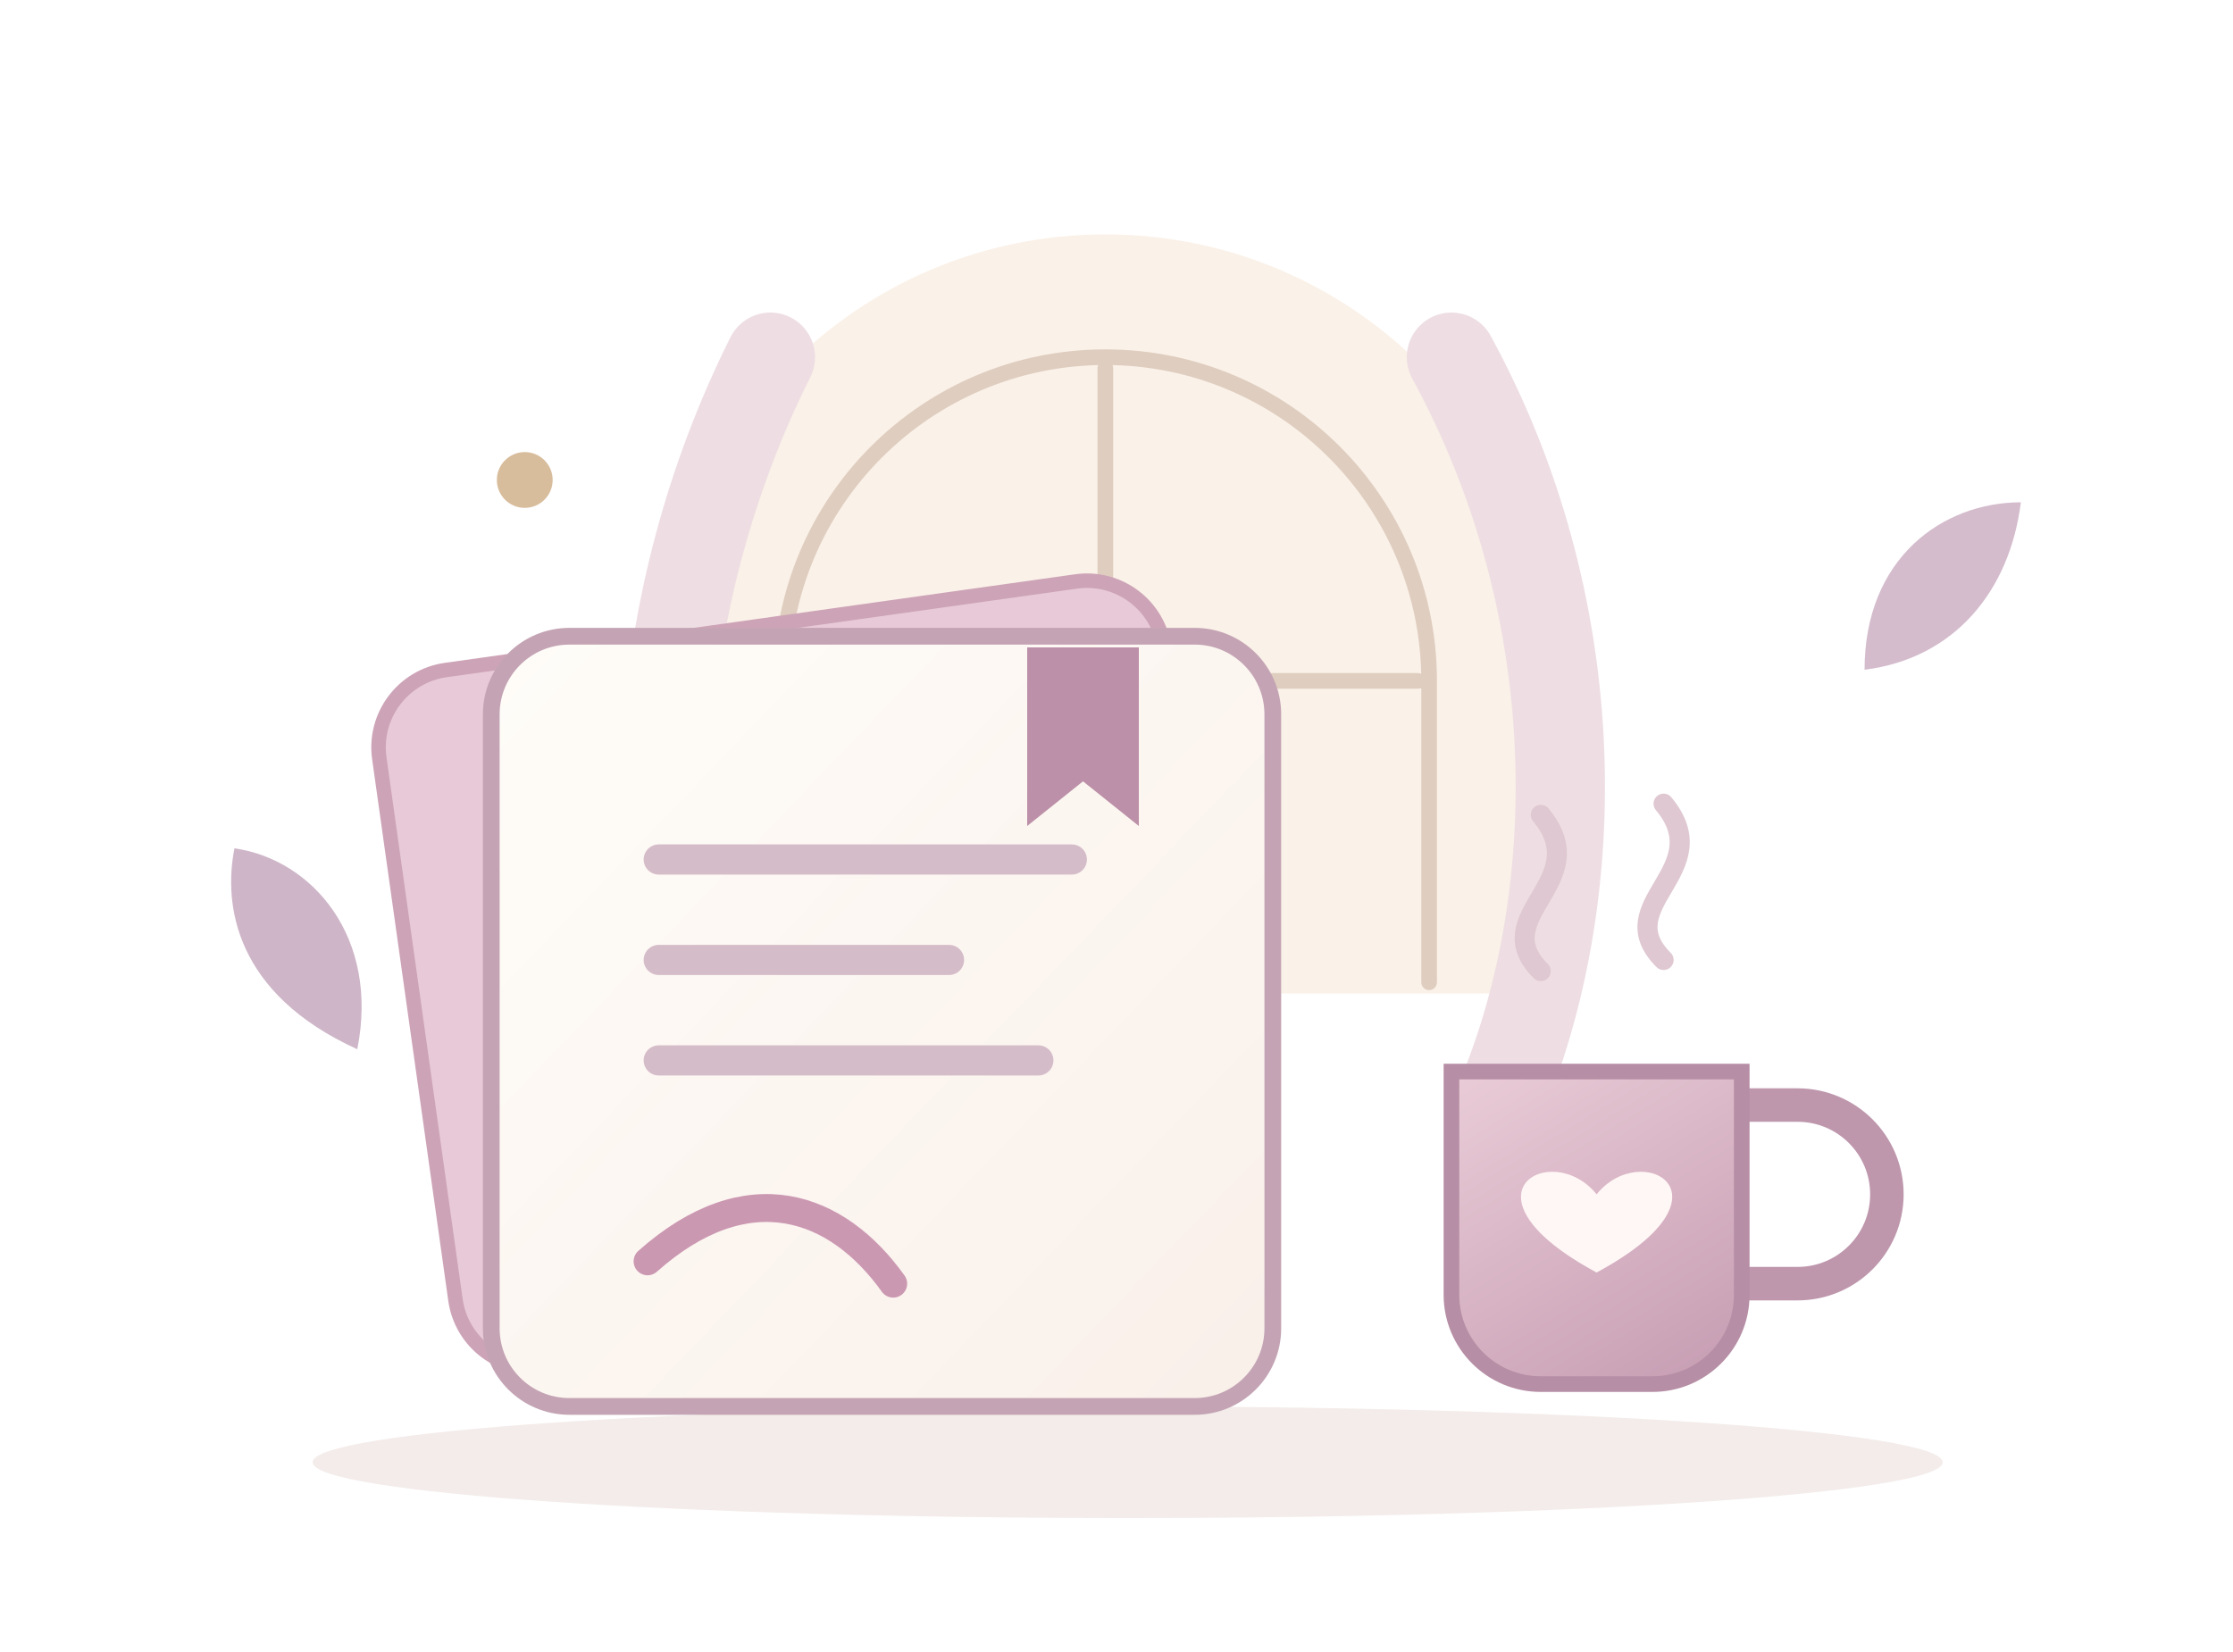
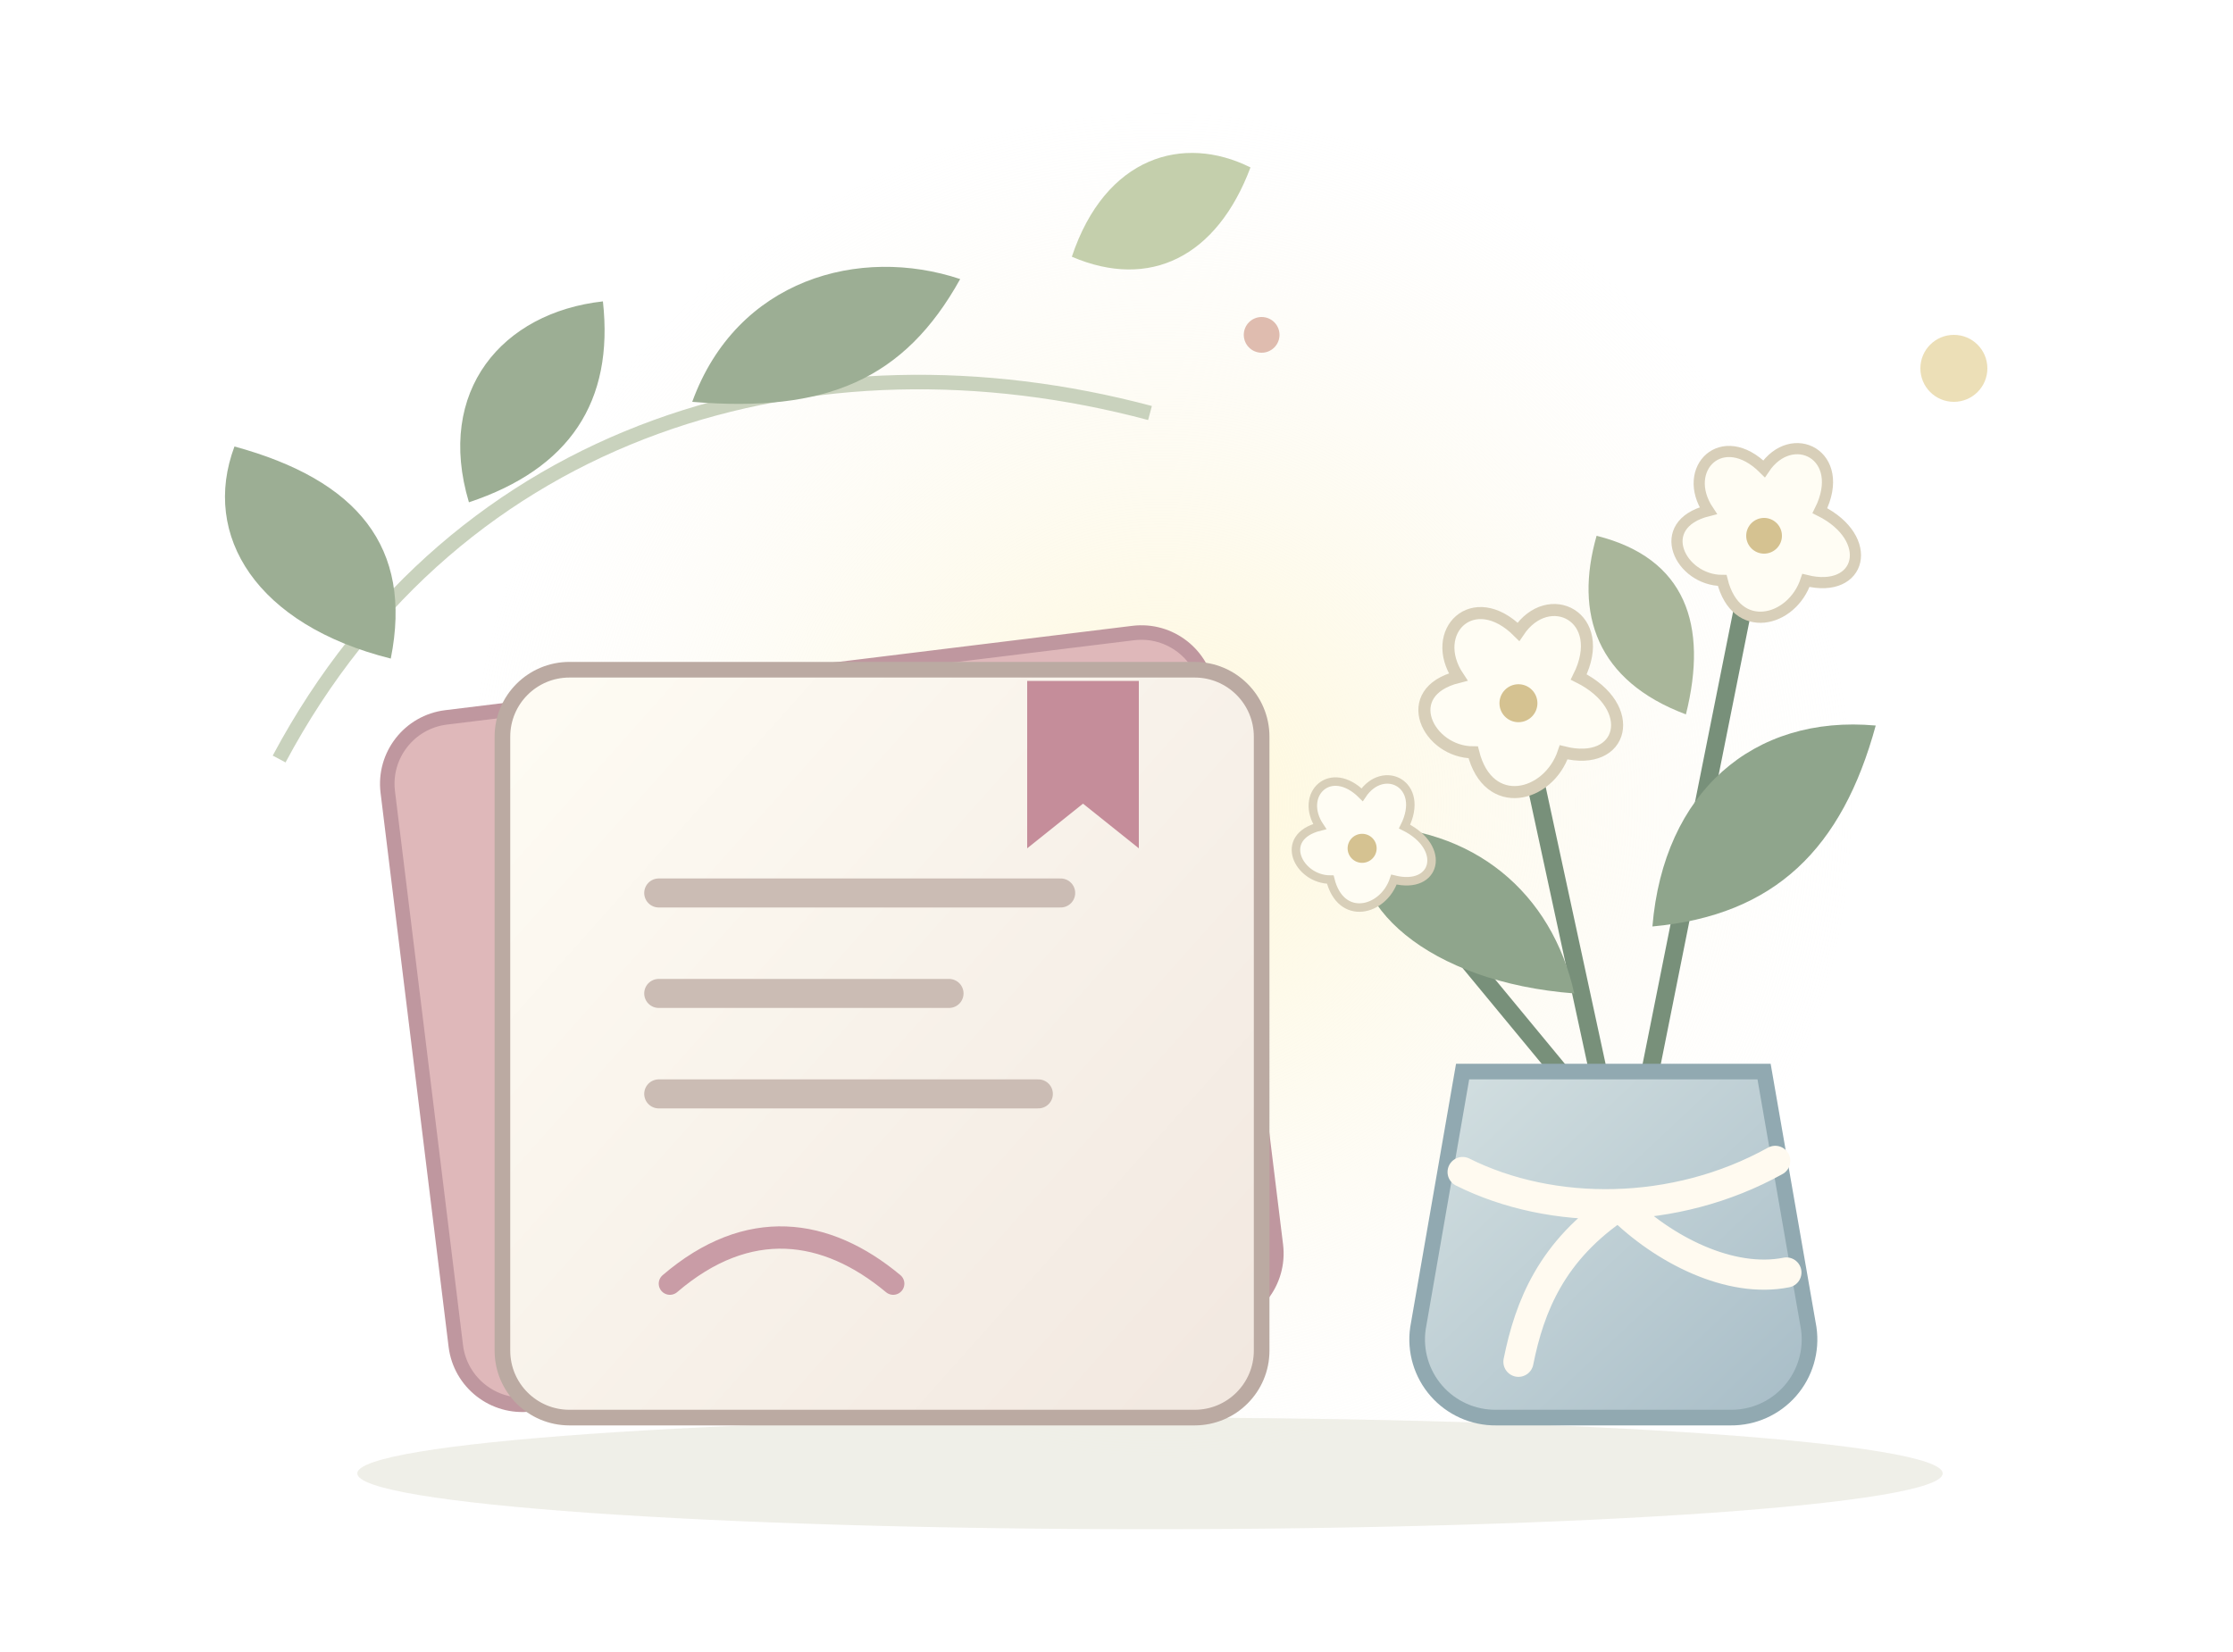
<svg xmlns="http://www.w3.org/2000/svg" width="200" height="148" viewBox="0 0 200 148" fill="none">
  <defs>
-     <linearGradient id="paper" x1="41" y1="55" x2="116" y2="127" gradientUnits="userSpaceOnUse">
-       <stop stop-color="#fffdf9" />
-       <stop offset="1" stop-color="#f9efe9" />
+     <linearGradient id="paper" x1="40" y1="60" x2="115" y2="127" gradientUnits="userSpaceOnUse">
+       <stop stop-color="#fffdf5" />
+       <stop offset="1" stop-color="#f1e7df" />
    </linearGradient>
-     <linearGradient id="tea" x1="133" y1="89" x2="155" y2="125" gradientUnits="userSpaceOnUse">
-       <stop stop-color="#eed2dc" />
-       <stop offset="1" stop-color="#c59bb1" />
+     <linearGradient id="vase" x1="131" y1="91" x2="162" y2="124" gradientUnits="userSpaceOnUse">
+       <stop stop-color="#d5e1e2" />
+       <stop offset="1" stop-color="#a9bec8" />
    </linearGradient>
+     <radialGradient id="light">
+       <stop stop-color="#fff8d9" />
+       <stop offset="1" stop-color="#faf7ef" stop-opacity="0" />
+     </radialGradient>
+     <path id="flower" d="M0-4C-3-7-6-4-4-1C-8 0-6 4-3 4C-2 8 2 7 3 4C7 5 8 1 4-1C6-5 2-7 0-4Z" fill="#fffdf4" stroke="#d8cfb9" stroke-width=".8" />
  </defs>
-   <ellipse cx="101" cy="131" rx="73" ry="5" fill="#e9dcd8" opacity=".55" />
-   <path d="M59 89V61A40 40 0 0 1 139 61V89Z" fill="#faf1e8" />
-   <path d="M70 88V61A29 29 0 0 1 128 61V88M99 33V88M71 61H127" stroke="#dfcdbf" stroke-width="1.4" stroke-linecap="round" />
-   <path d="M69 32C58 54 57 79 64 97M130 32C142 54 142 79 135 97" stroke="#eedee3" stroke-width="8" stroke-linecap="round" />
-   <rect x="33" y="61" width="71" height="63" rx="7" transform="rotate(-8 33 61)" fill="#e8c9d7" stroke="#cda4b7" stroke-width="1.3" />
-   <rect x="44" y="57" width="70" height="69" rx="7" fill="url(#paper)" stroke="#c4a4b4" stroke-width="1.5" />
-   <path d="M59 77H96M59 86H85M59 95H93" stroke="#d5bcc9" stroke-width="2.7" stroke-linecap="round" />
-   <path d="M92 58V74L97 70L102 74V58" fill="#bc90a8" />
-   <path d="M58 113C67 105 75 108 80 115" stroke="#cb98b2" stroke-width="2.5" stroke-linecap="round" />
-   <path d="M155 99H161A8 8 0 0 1 161 115H154" stroke="#be97ad" stroke-width="3" stroke-linecap="round" />
-   <path d="M130 96H156V116A8 8 0 0 1 148 124H138A8 8 0 0 1 130 116Z" fill="url(#tea)" stroke="#b68ea5" stroke-width="1.4" />
-   <path d="M143 114C130 107 139 102 143 107C147 102 156 107 143 114Z" fill="#fff7f5" />
-   <path d="M138 87C133 82 143 79 138 73M149 86C144 81 154 78 149 72" stroke="#dfc8d1" stroke-width="1.8" stroke-linecap="round" />
-   <path d="M32 94C21 89 20 81 21 76C28 77 34 84 32 94Z" fill="#ceb6c8" />
-   <path d="M167 60C167 50 174 45 181 45C180 53 175 59 167 60Z" fill="#d4bccd" />
-   <circle cx="47" cy="43" r="2.5" fill="#d8bd9c" />
+   <circle cx="104" cy="72" r="62" fill="url(#light)" />
+   <ellipse cx="103" cy="132" rx="71" ry="5" fill="#e5e4d9" opacity=".6" />
+   <path d="M25 68C41 38 73 29 103 37" stroke="#c9d2bd" stroke-width="1.3" />
+   <path d="M42 45C39 35 45 28 54 27C55 36 51 42 42 45ZM62 36C66 25 77 22 86 25C81 34 74 37 62 36ZM35 59C23 56 18 48 21 40C32 43 37 49 35 59Z" fill="#9cae94" />
+   <path d="M96 23C99 14 106 12 112 15C109 23 103 26 96 23Z" fill="#c4cfac" />
+   <rect x="34" y="65" width="74" height="62" rx="6" transform="rotate(-7 34 65)" fill="#dfb8ba" stroke="#bf979f" stroke-width="1.3" />
+   <rect x="45" y="60" width="68" height="67" rx="6" fill="url(#paper)" stroke="#bbaaa2" stroke-width="1.4" />
+   <path d="M59 80H95M59 89H85M59 98H93" stroke="#cbbcb4" stroke-width="2.6" stroke-linecap="round" />
+   <path d="M92 61V76L97 72L102 76V61" fill="#c58d9a" />
+   <path d="M60 115C67 109 74 110 80 115" stroke="#c99ca6" stroke-width="2" stroke-linecap="round" />
+   <path d="M144 100L136 63M147 100L157 50M143 100L124 77" stroke="#78907a" stroke-width="1.6" stroke-linecap="round" />
+   <path d="M141 89C128 88 120 81 122 74C132 74 139 80 141 89ZM148 83C149 71 157 64 168 65C165 76 159 82 148 83Z" fill="#8fa58c" />
+   <path d="M151 64C143 61 141 55 143 48C151 50 153 56 151 64Z" fill="#a9b69a" />
+   <use href="#flower" transform="translate(136 62) scale(1.35)" />
+   <use href="#flower" transform="translate(158 47) scale(1.25)" />
+   <use href="#flower" transform="translate(122 75) scale(.95)" />
+   <circle cx="136" cy="63" r="1.7" fill="#d5c291" />
+   <circle cx="158" cy="48" r="1.6" fill="#d5c291" />
+   <circle cx="122" cy="76" r="1.3" fill="#d5c291" />
+   <path d="M131 96H158L162 119A7 7 0 0 1 155 127H134A7 7 0 0 1 127 119Z" fill="url(#vase)" stroke="#91a9b1" stroke-width="1.4" />
+   <path d="M131 105C139 109 150 109 159 104M145 108C139 112 137 117 136 122M145 108C149 112 155 115 160 114" stroke="#fffaf0" stroke-width="2.7" stroke-linecap="round" />
+   <circle cx="175" cy="33" r="3" fill="#ecdfb7" />
+   <circle cx="113" cy="30" r="1.6" fill="#dfbcaf" />
</svg>
